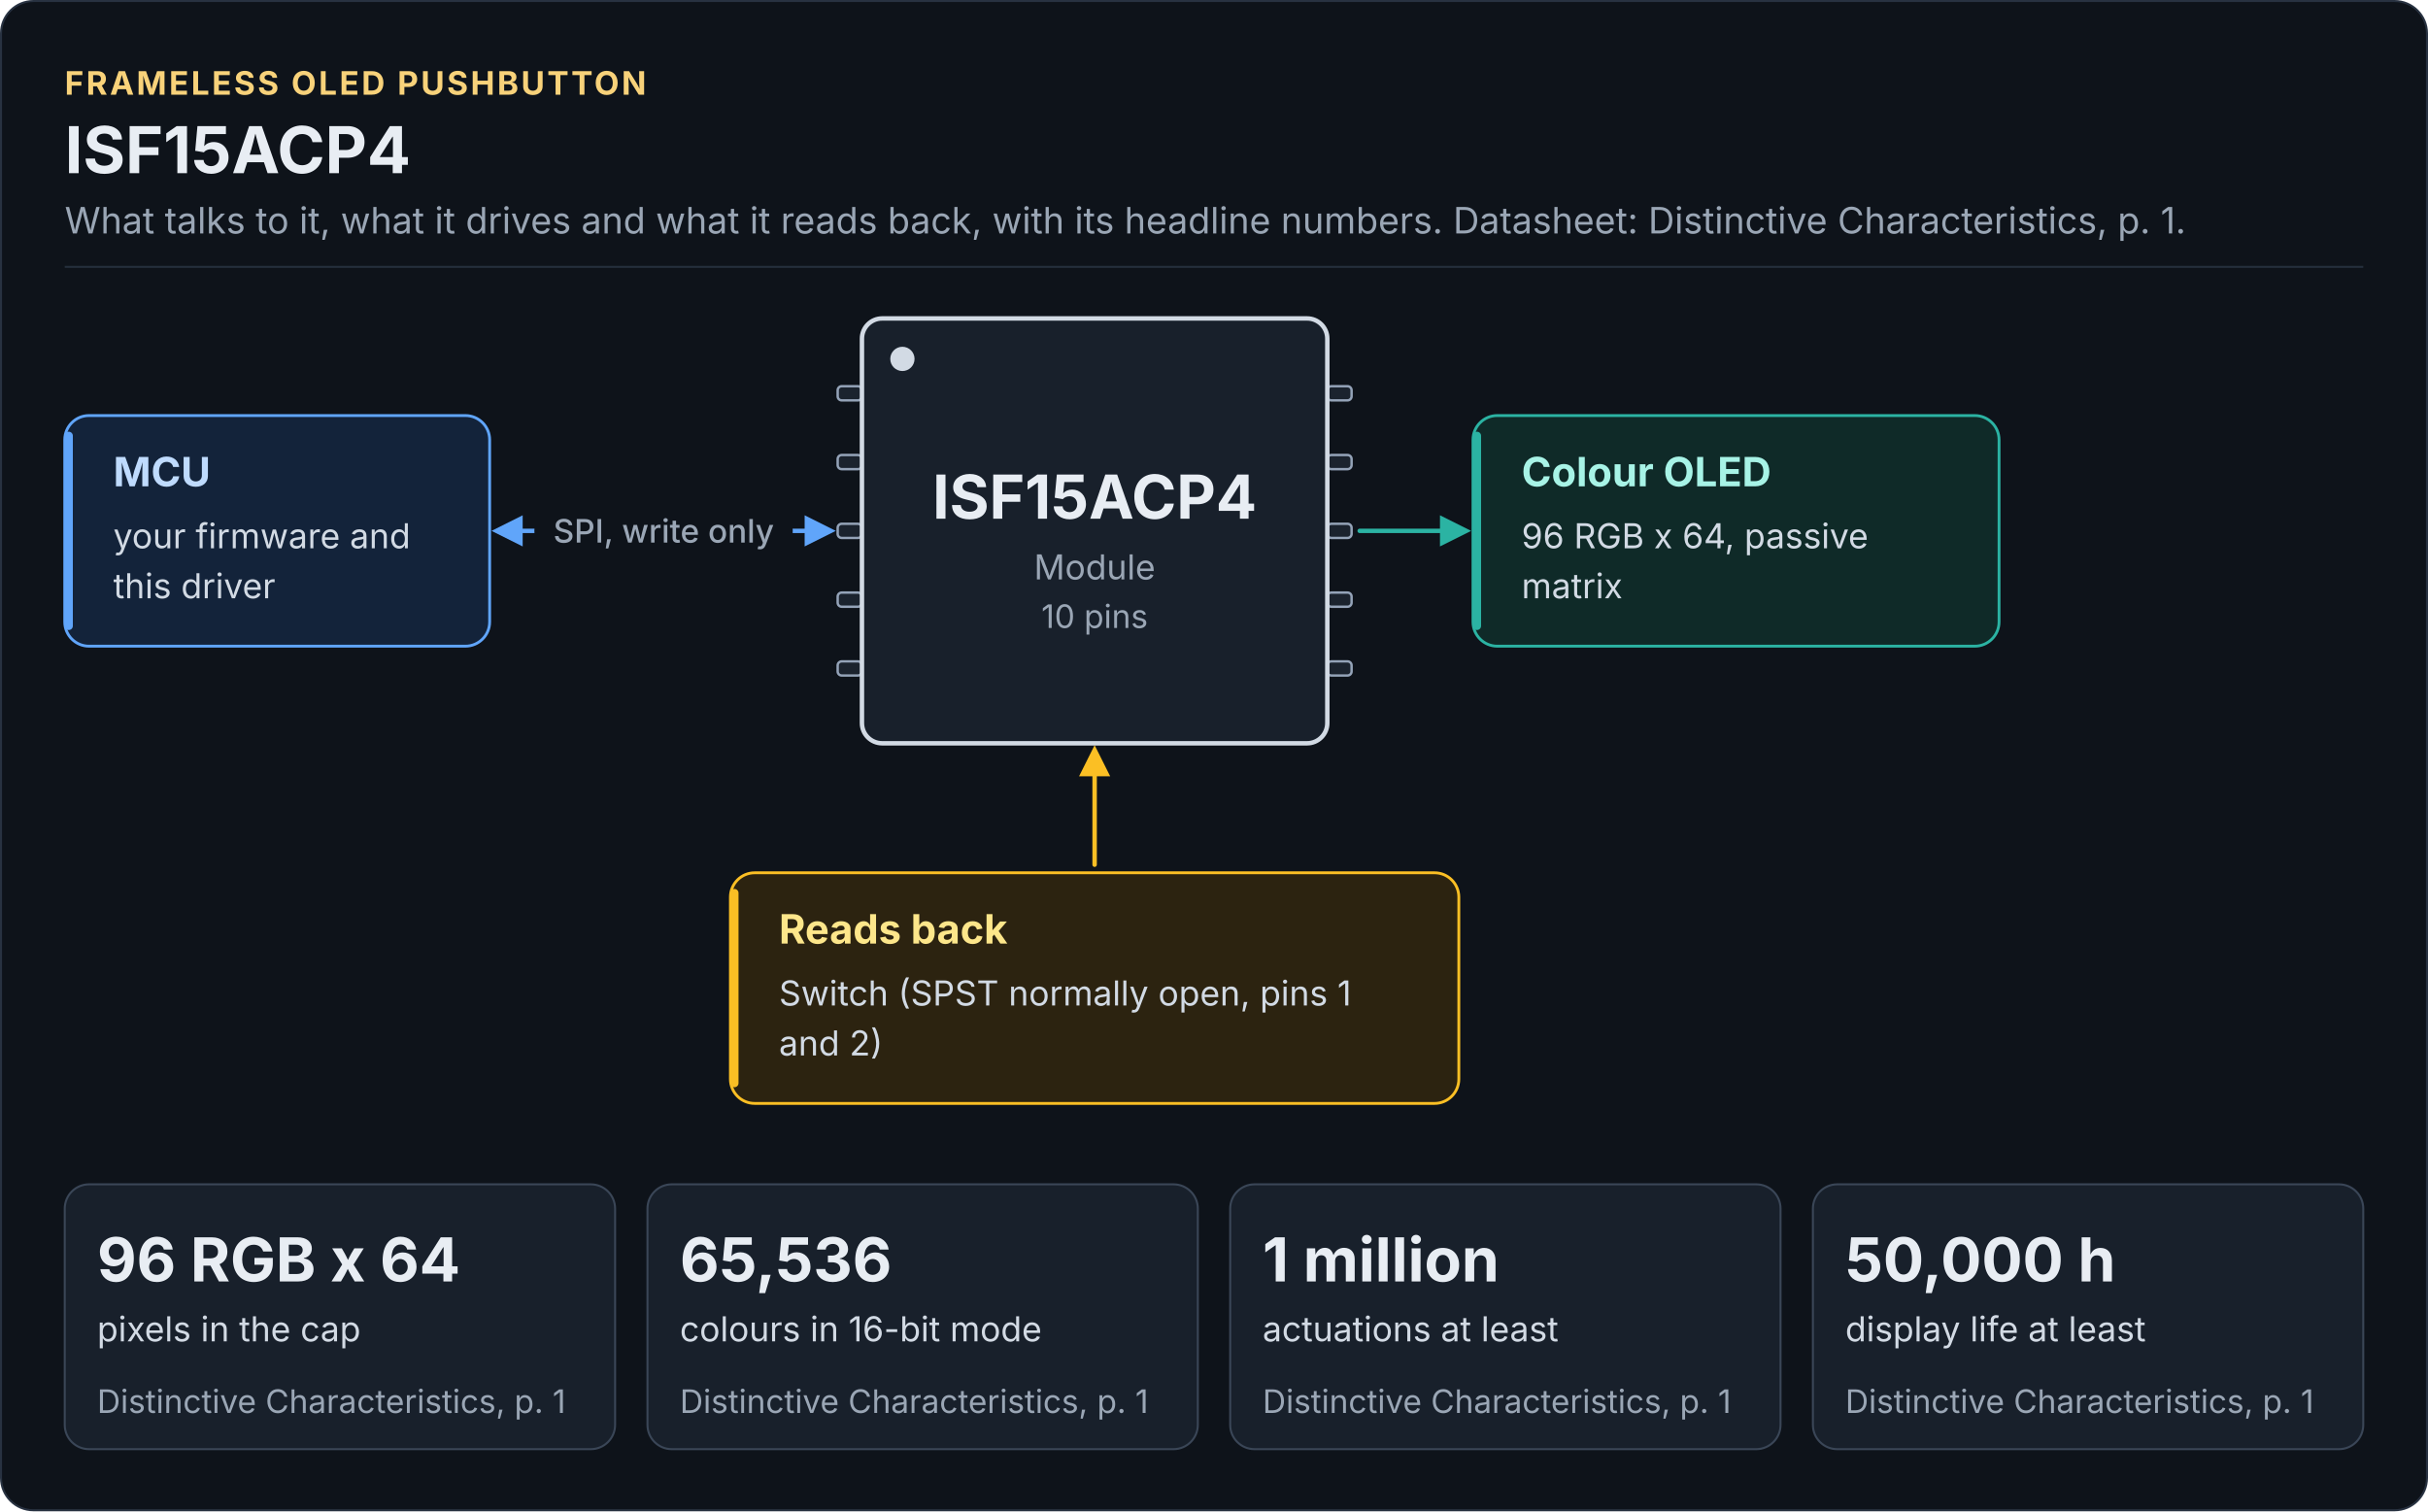
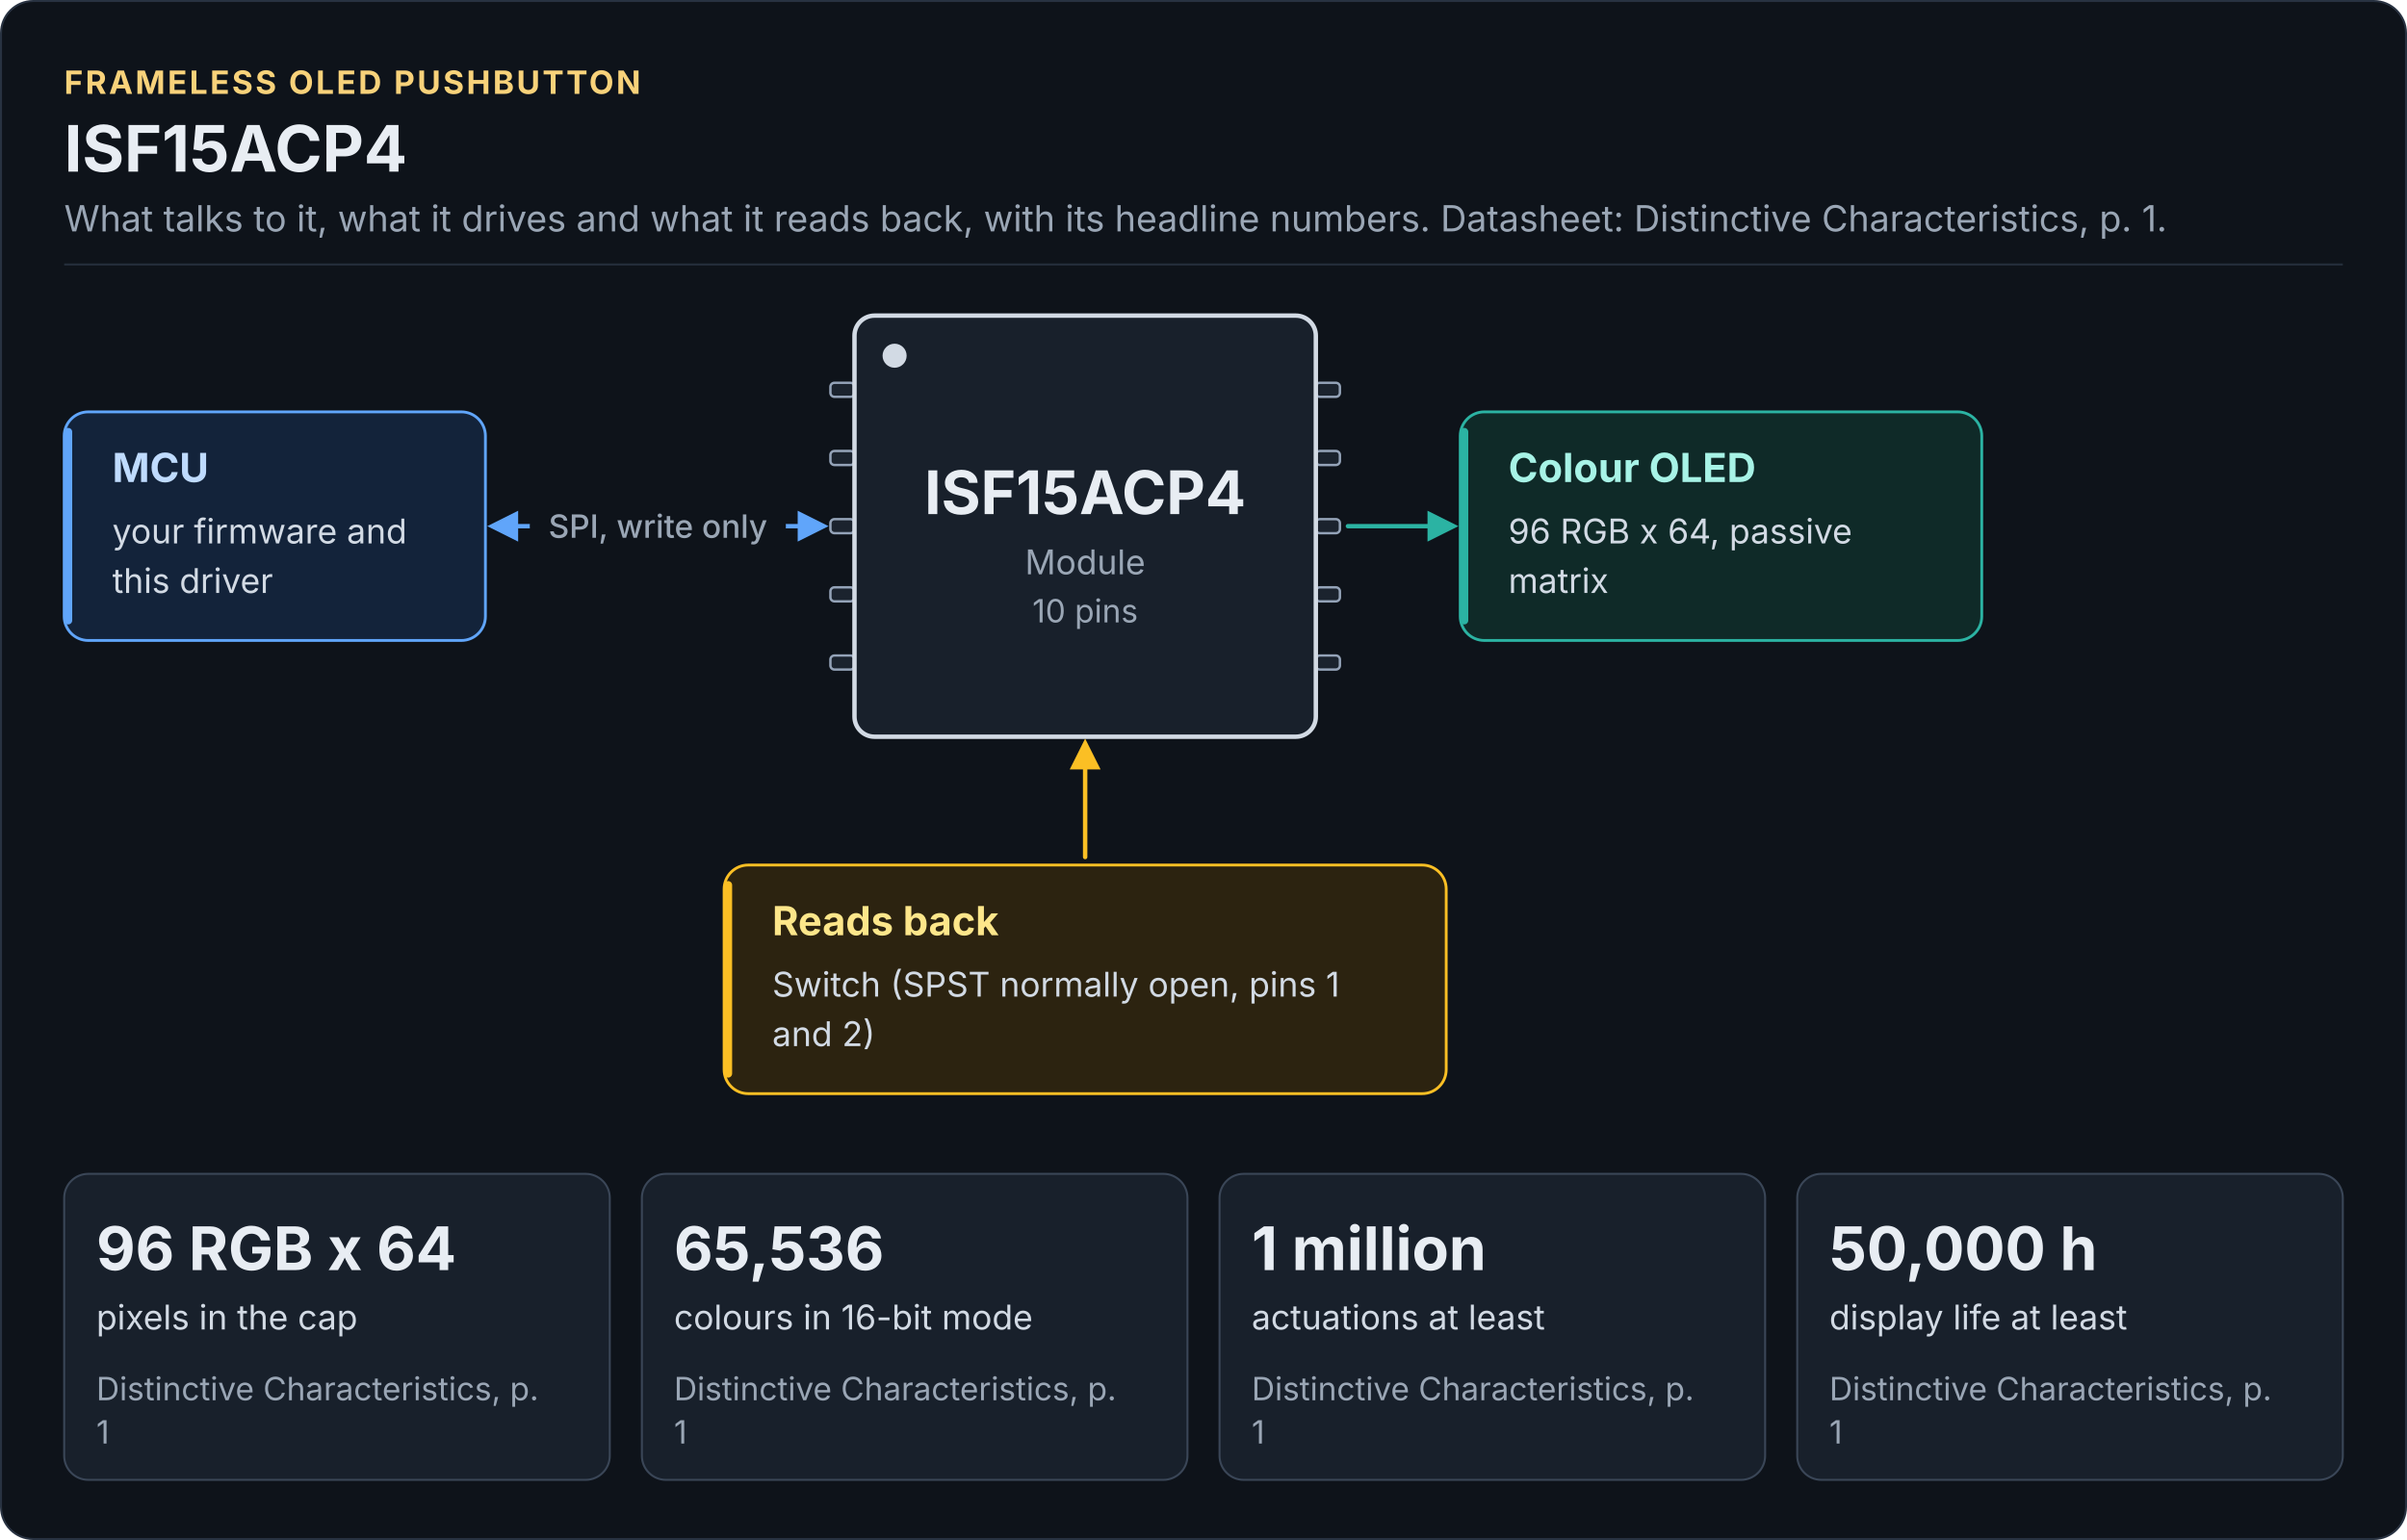
- <svg xmlns="http://www.w3.org/2000/svg" width="1200" height="747" viewBox="0 0 1200 747" role="img" aria-labelledby="chip-hero-title chip-hero-desc" font-family="Inter, 'Segoe UI', Roboto, 'Helvetica Neue', Arial, sans-serif">
+ <svg xmlns="http://www.w3.org/2000/svg" width="1200" height="768" viewBox="0 0 1200 768" role="img" aria-labelledby="chip-hero-title chip-hero-desc" font-family="Inter, 'Segoe UI', Roboto, 'Helvetica Neue', Arial, sans-serif">
  <defs>
    <marker id="fk-arrow-amber-strong" viewBox="0 0 10 10" refX="8" refY="5" markerWidth="7" markerHeight="7" orient="auto-start-reverse">
      <path d="M0 0L10 5L0 10z" fill="#FBBF24" />
    </marker>
    <marker id="fk-arrow-blue-strong" viewBox="0 0 10 10" refX="8" refY="5" markerWidth="7" markerHeight="7" orient="auto-start-reverse">
      <path d="M0 0L10 5L0 10z" fill="#60A5FA" />
    </marker>
    <marker id="fk-arrow-teal-strong" viewBox="0 0 10 10" refX="8" refY="5" markerWidth="7" markerHeight="7" orient="auto-start-reverse">
      <path d="M0 0L10 5L0 10z" fill="#2BB3A3" />
    </marker>
  </defs>
-   <rect x="0.5" y="0.5" width="1199" height="746" rx="16" fill="#0E131A" stroke="#283241" />
+   <rect x="0.5" y="0.5" width="1199" height="767" rx="16" fill="#0E131A" stroke="#283241" />
  <text x="32" y="46.8" font-size="16" font-weight="700" letter-spacing="1.2" fill="#F8D27A">FRAMELESS OLED PUSHBUTTON</text>
  <text x="32" y="85.6" font-size="32" font-weight="700" fill="#E8EDF3">ISF15ACP4</text>
  <text x="32" y="115.4" font-size="18" fill="#9AA6B5">What talks to it, what it drives and what it reads back, with its headline numbers. Datasheet: Distinctive Characteristics, p. 1.</text>
  <rect x="32" y="131.4" width="1136" height="1" fill="#252F3C" />
  <path d="M246 262.4 L410 262.4" fill="none" stroke="#60A5FA" stroke-width="2.2" stroke-linecap="round" stroke-linejoin="round" marker-end="url(#fk-arrow-blue-strong)" marker-start="url(#fk-arrow-blue-strong)" />
  <path d="M672 262.4 L724 262.4" fill="none" stroke="#2BB3A3" stroke-width="2.2" stroke-linecap="round" stroke-linejoin="round" marker-end="url(#fk-arrow-teal-strong)" />
  <path d="M541 427.4 L541 371.4" fill="none" stroke="#FBBF24" stroke-width="2.2" stroke-linecap="round" stroke-linejoin="round" marker-end="url(#fk-arrow-amber-strong)" />
  <rect x="414" y="190.9" width="12" height="7" rx="2" fill="#1B232E" stroke="#94A3B8" stroke-width="1.2" />
  <rect x="414" y="224.9" width="12" height="7" rx="2" fill="#1B232E" stroke="#94A3B8" stroke-width="1.2" />
  <rect x="414" y="258.9" width="12" height="7" rx="2" fill="#1B232E" stroke="#94A3B8" stroke-width="1.2" />
  <rect x="414" y="292.9" width="12" height="7" rx="2" fill="#1B232E" stroke="#94A3B8" stroke-width="1.2" />
  <rect x="414" y="326.9" width="12" height="7" rx="2" fill="#1B232E" stroke="#94A3B8" stroke-width="1.2" />
  <rect x="656" y="190.9" width="12" height="7" rx="2" fill="#1B232E" stroke="#94A3B8" stroke-width="1.2" />
  <rect x="656" y="224.9" width="12" height="7" rx="2" fill="#1B232E" stroke="#94A3B8" stroke-width="1.2" />
  <rect x="656" y="258.9" width="12" height="7" rx="2" fill="#1B232E" stroke="#94A3B8" stroke-width="1.2" />
  <rect x="656" y="292.9" width="12" height="7" rx="2" fill="#1B232E" stroke="#94A3B8" stroke-width="1.2" />
  <rect x="656" y="326.9" width="12" height="7" rx="2" fill="#1B232E" stroke="#94A3B8" stroke-width="1.2" />
  <rect x="426" y="157.4" width="230" height="210" rx="10" fill="#18202B" stroke="#D2DAE4" stroke-width="2.2" />
  <circle cx="446" cy="177.4" r="6" fill="#D2DAE4" />
  <rect x="32" y="205.4" width="210" height="114" rx="12" fill="#13233A" stroke="#60A5FA" stroke-width="1.4" />
  <rect x="32" y="213.4" width="4" height="98" rx="2" fill="#60A5FA" />
  <rect x="728" y="205.4" width="260" height="114" rx="12" fill="#0F2A28" stroke="#2BB3A3" stroke-width="1.4" />
  <rect x="728" y="213.4" width="4" height="98" rx="2" fill="#2BB3A3" />
  <rect x="361" y="431.4" width="360" height="114" rx="12" fill="#2C2310" stroke="#FBBF24" stroke-width="1.4" />
  <rect x="361" y="439.4" width="4" height="98" rx="2" fill="#FBBF24" />
-   <rect x="32" y="585.4" width="272" height="130.9" rx="12" fill="#18202B" stroke="#3A4657" stroke-width="1" />
-   <rect x="320" y="585.4" width="272" height="130.9" rx="12" fill="#18202B" stroke="#3A4657" stroke-width="1" />
-   <rect x="608" y="585.4" width="272" height="130.9" rx="12" fill="#18202B" stroke="#3A4657" stroke-width="1" />
-   <rect x="896" y="585.4" width="272" height="130.9" rx="12" fill="#18202B" stroke="#3A4657" stroke-width="1" />
+   <rect x="32" y="585.4" width="272" height="152.6" rx="12" fill="#18202B" stroke="#3A4657" stroke-width="1" />
+   <rect x="320" y="585.4" width="272" height="152.6" rx="12" fill="#18202B" stroke="#3A4657" stroke-width="1" />
+   <rect x="608" y="585.4" width="272" height="152.6" rx="12" fill="#18202B" stroke="#3A4657" stroke-width="1" />
+   <rect x="896" y="585.4" width="272" height="152.6" rx="12" fill="#18202B" stroke="#3A4657" stroke-width="1" />
  <text x="541" y="256.4" font-size="30" font-weight="700" text-anchor="middle" fill="#E8EDF3">ISF15ACP4</text>
  <text x="541" y="286.4" font-size="17" text-anchor="middle" fill="#9AA6B5">Module</text>
  <text x="541" y="310.4" font-size="16" text-anchor="middle" fill="#9AA6B5">10 pins</text>
  <text x="56" y="240.4" font-size="20" font-weight="700" fill="#BFDBFE">MCU</text>
  <text x="56" y="271" font-size="17" fill="#D2DAE4">your firmware and</text>
  <text x="56" y="295.7" font-size="17" fill="#D2DAE4">this driver</text>
  <rect x="264.1" y="250.4" width="127.7" height="24" rx="12" fill="#0E131A" />
  <text x="328" y="268.2" font-size="16" font-weight="500" text-anchor="middle" fill="#9AA6B5">SPI, write only</text>
  <text x="752" y="240.4" font-size="20" font-weight="700" fill="#A7F3E6">Colour OLED</text>
  <text x="752" y="271" font-size="17" fill="#D2DAE4">96 RGB x 64, passive</text>
  <text x="752" y="295.7" font-size="17" fill="#D2DAE4">matrix</text>
  <text x="385" y="466.4" font-size="20" font-weight="700" fill="#FDE68A">Reads back</text>
  <text x="385" y="497" font-size="17" fill="#D2DAE4">Switch (SPST normally open, pins 1</text>
  <text x="385" y="521.7" font-size="17" fill="#D2DAE4">and 2)</text>
  <text x="48" y="633.4" font-size="30" font-weight="700" fill="#E8EDF3">96 RGB x 64</text>
  <text x="48" y="663" font-size="17" fill="#D2DAE4">pixels in the cap</text>
-   <text x="48" y="698.4" font-size="16" fill="#9AA6B5">Distinctive Characteristics, p. 1</text>
+   <text x="48" y="698.3" font-size="16" fill="#9AA6B5">Distinctive Characteristics, p.</text>
+   <text x="48" y="719.9" font-size="16" fill="#9AA6B5">1</text>
  <text x="336" y="633.4" font-size="30" font-weight="700" fill="#E8EDF3">65,536</text>
  <text x="336" y="663" font-size="17" fill="#D2DAE4">colours in 16-bit mode</text>
-   <text x="336" y="698.4" font-size="16" fill="#9AA6B5">Distinctive Characteristics, p. 1</text>
+   <text x="336" y="698.3" font-size="16" fill="#9AA6B5">Distinctive Characteristics, p.</text>
+   <text x="336" y="719.9" font-size="16" fill="#9AA6B5">1</text>
  <text x="624" y="633.4" font-size="30" font-weight="700" fill="#E8EDF3">1 million</text>
  <text x="624" y="663" font-size="17" fill="#D2DAE4">actuations at least</text>
-   <text x="624" y="698.4" font-size="16" fill="#9AA6B5">Distinctive Characteristics, p. 1</text>
+   <text x="624" y="698.3" font-size="16" fill="#9AA6B5">Distinctive Characteristics, p.</text>
+   <text x="624" y="719.9" font-size="16" fill="#9AA6B5">1</text>
  <text x="912" y="633.4" font-size="30" font-weight="700" fill="#E8EDF3">50,000 h</text>
  <text x="912" y="663" font-size="17" fill="#D2DAE4">display life at least</text>
-   <text x="912" y="698.4" font-size="16" fill="#9AA6B5">Distinctive Characteristics, p. 1</text>
+   <text x="912" y="698.3" font-size="16" fill="#9AA6B5">Distinctive Characteristics, p.</text>
+   <text x="912" y="719.9" font-size="16" fill="#9AA6B5">1</text>
</svg>
